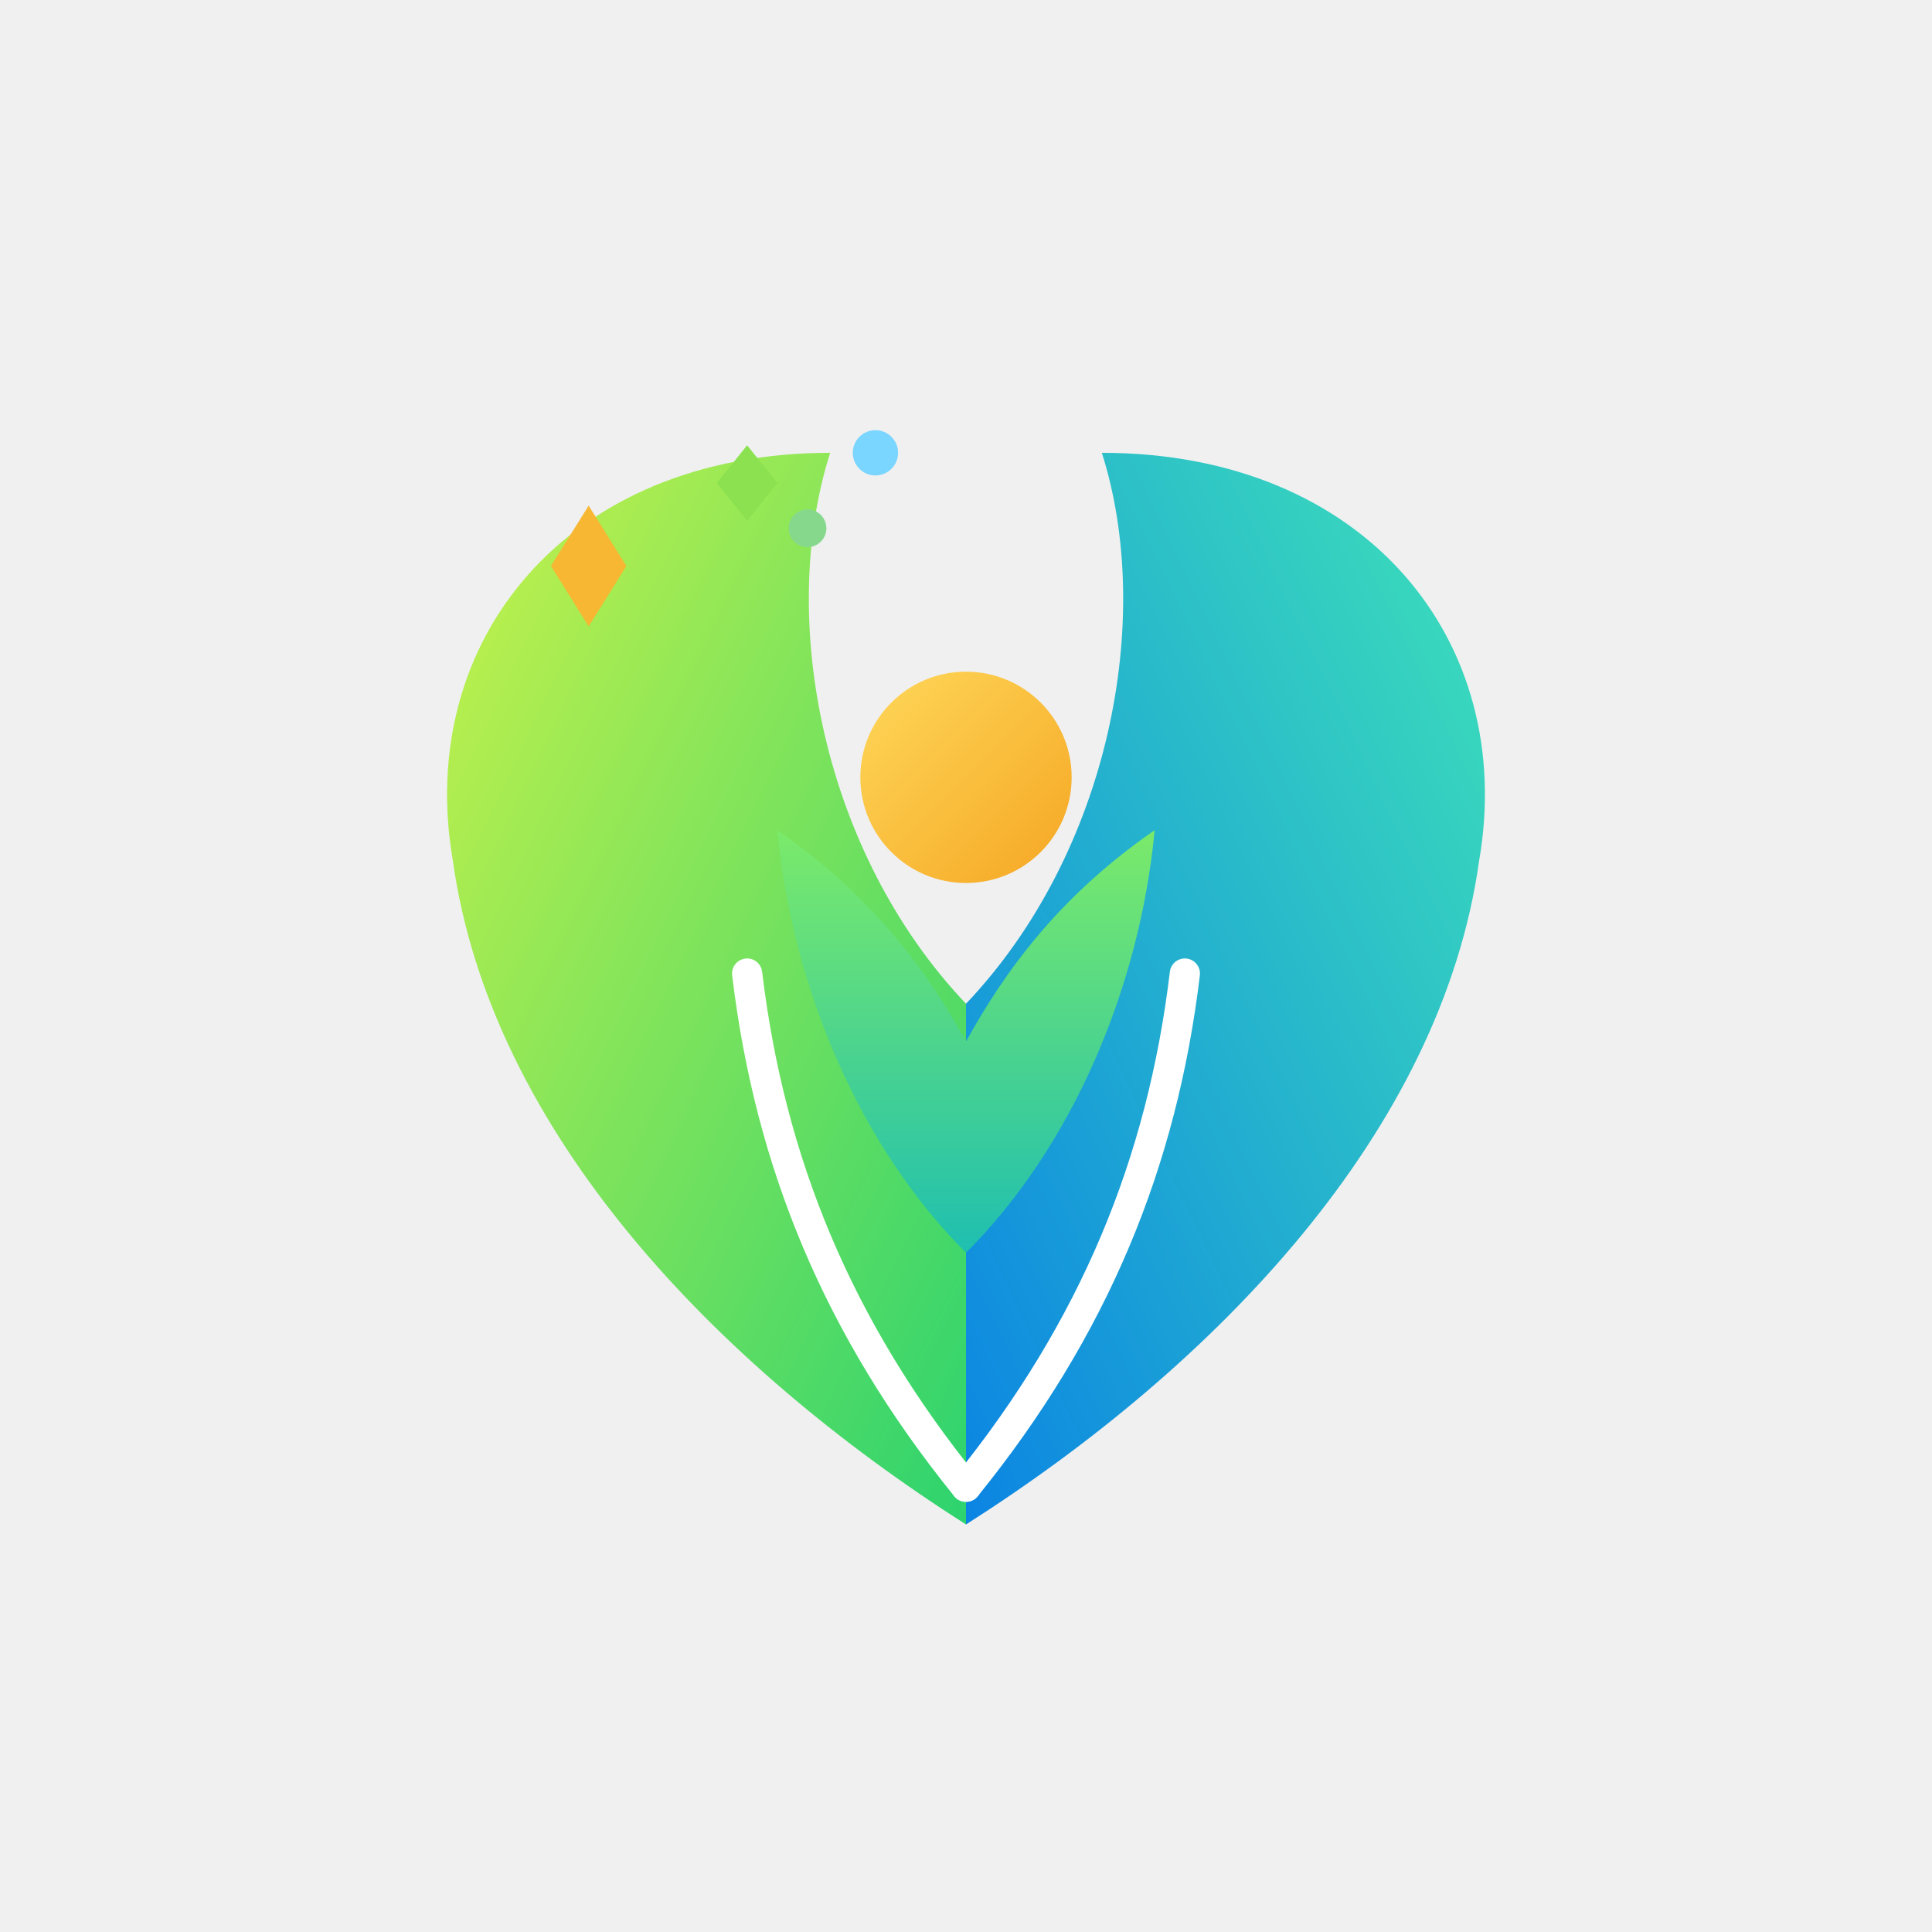
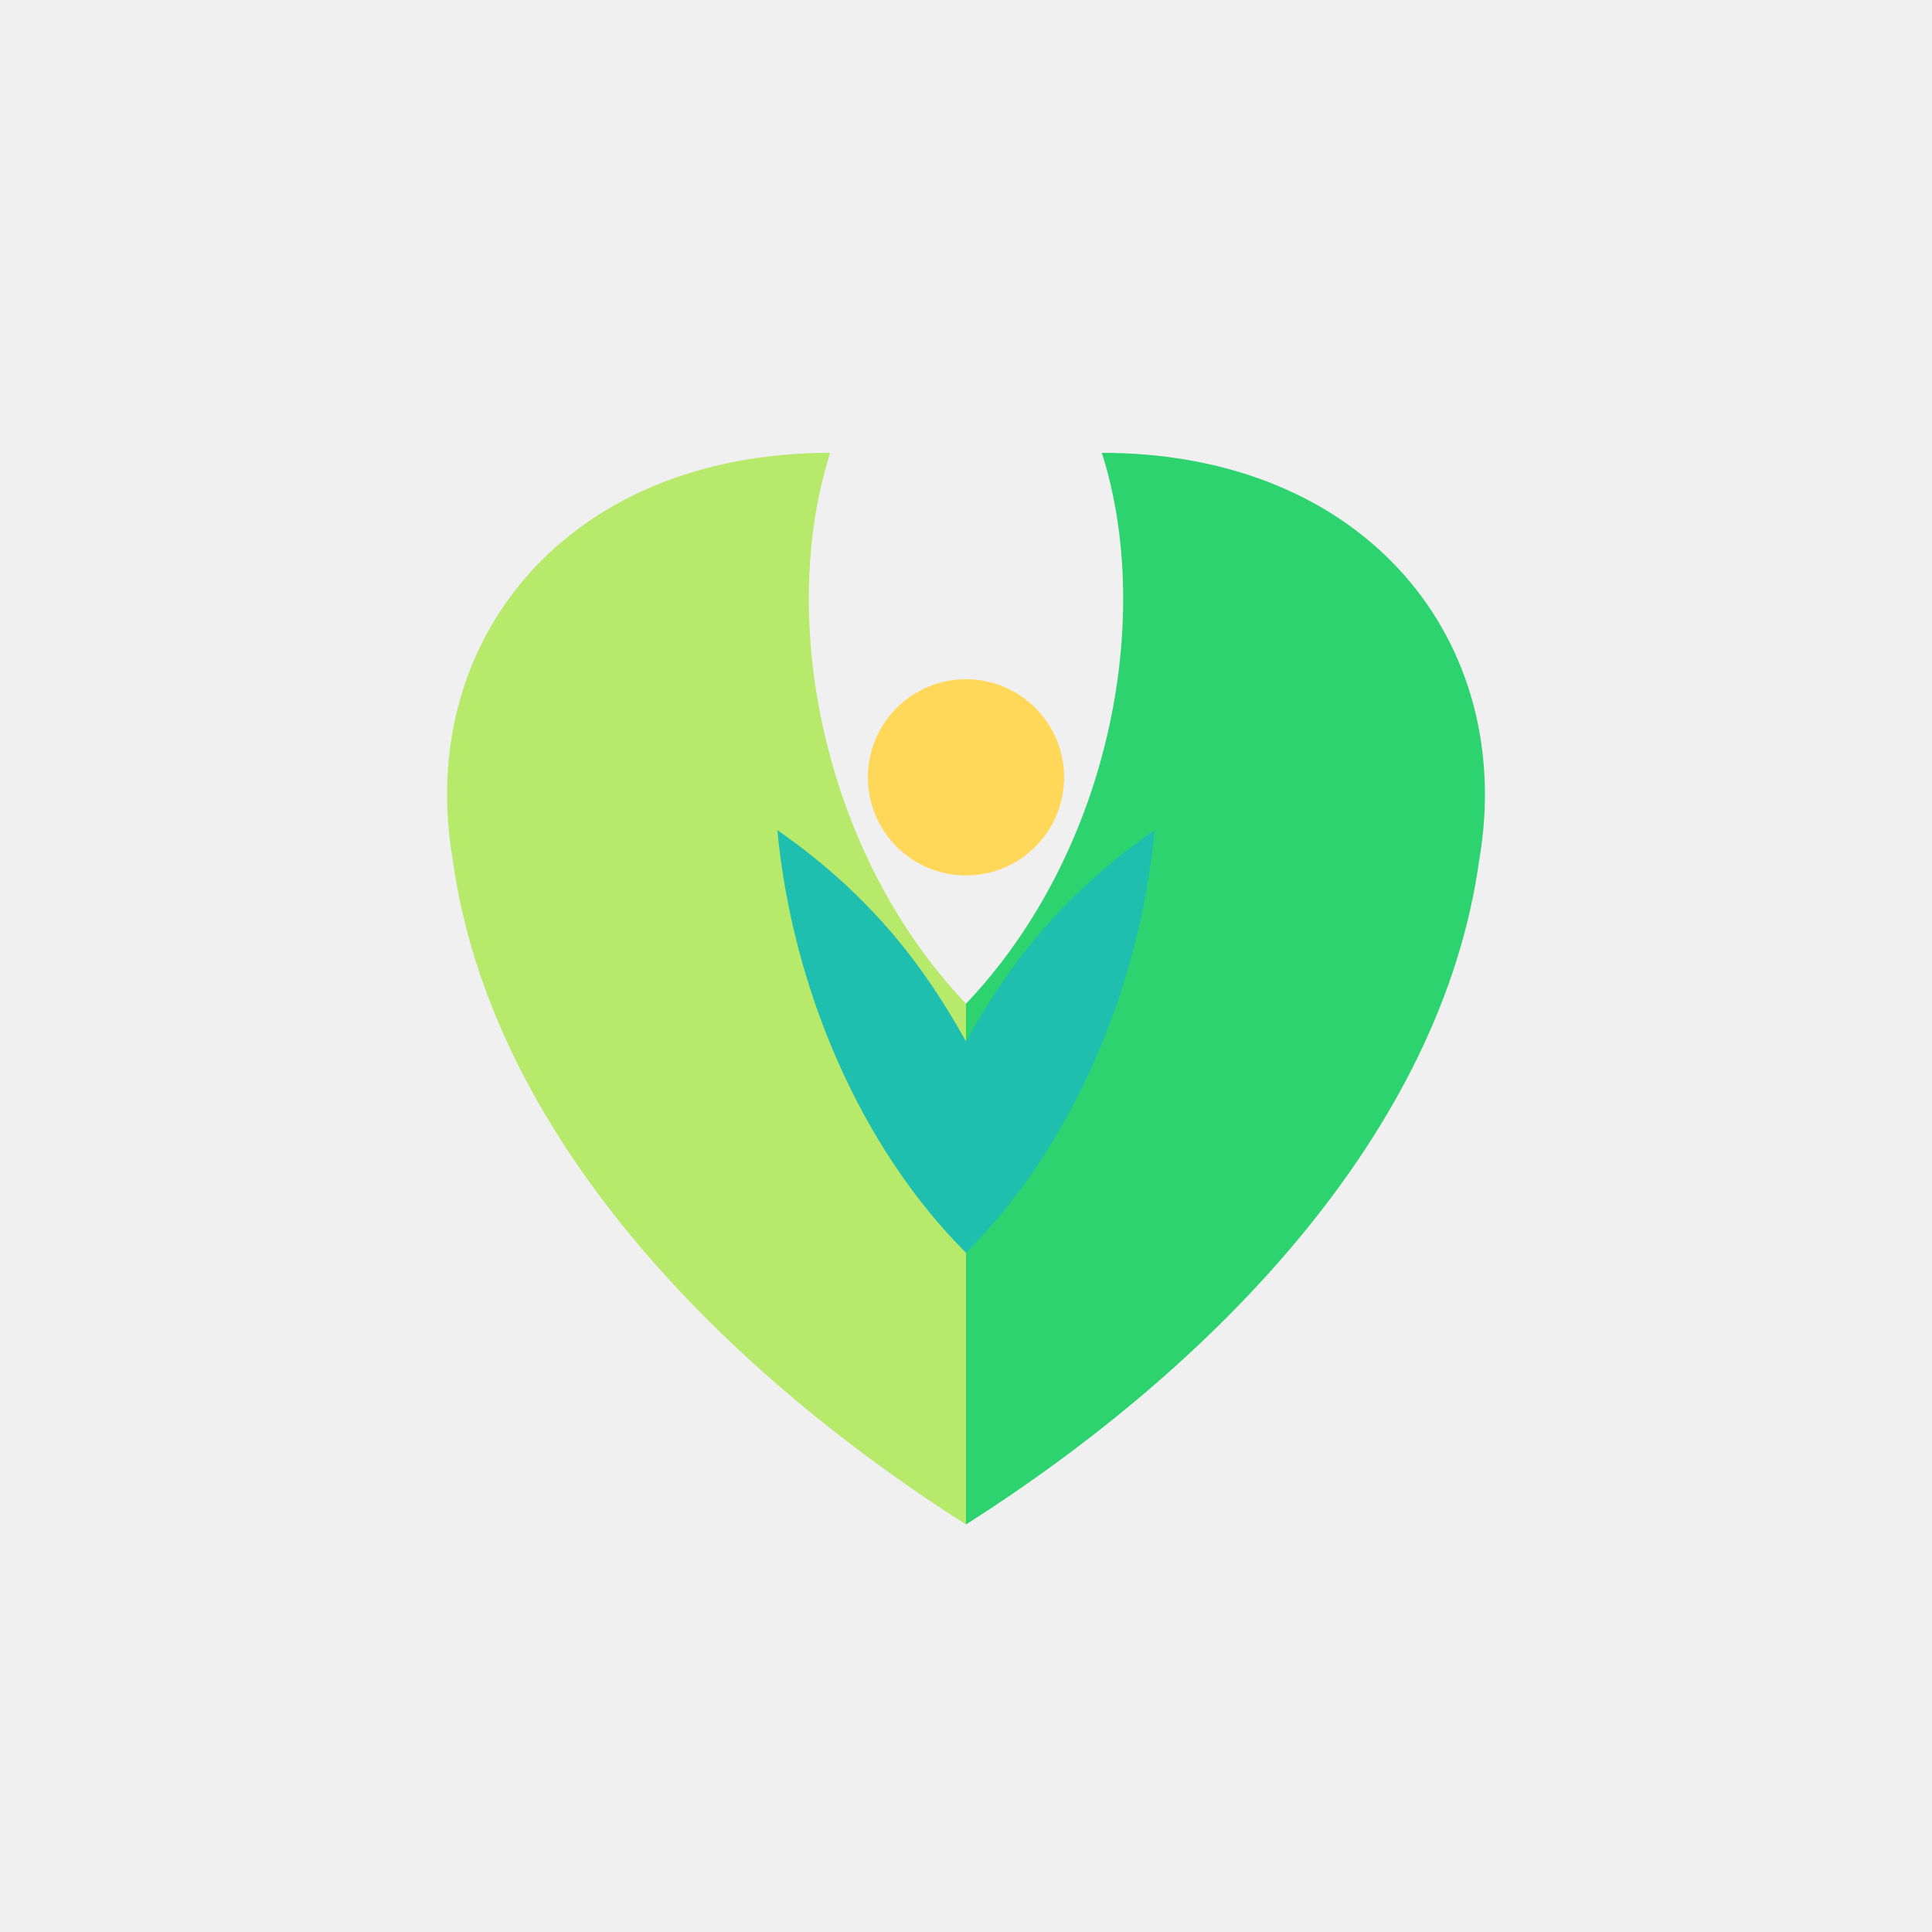
<svg xmlns="http://www.w3.org/2000/svg" viewBox="0 0 512 512">
-   <defs>
-     <linearGradient id="leftLeaf" x1="0" y1="0" x2="1" y2="1">
-       <stop offset="0%" stop-color="#C8F24A" />
-       <stop offset="100%" stop-color="#2DD36F" />
-     </linearGradient>
-     <linearGradient id="rightLeaf" x1="1" y1="0" x2="0" y2="1">
-       <stop offset="0%" stop-color="#3FE2B8" />
-       <stop offset="100%" stop-color="#0B84E3" />
-     </linearGradient>
-     <linearGradient id="centerLeaf" x1="0" y1="0" x2="0" y2="1">
-       <stop offset="0%" stop-color="#7BEA6A" />
-       <stop offset="100%" stop-color="#1FBFB0" />
-     </linearGradient>
-     <linearGradient id="sun" x1="0" y1="0" x2="1" y2="1">
-       <stop offset="0%" stop-color="#FFD85A" />
-       <stop offset="100%" stop-color="#F5A623" />
-     </linearGradient>
-   </defs>
-   <path d="M256 404 C190 362 130 300 120 228 C110 170 150 120 220 120 C206 164 218 226 256 266 Z" fill="url(#leftLeaf)" />
-   <path d="M256 404 C322 362 382 300 392 228 C402 170 362 120 292 120 C306 164 294 226 256 266 Z" fill="url(#rightLeaf)" />
-   <path d="M256 332 C228 304 210 262 206 220 C232 238 246 258 256 276 C266 258 280 238 306 220 C302 262 284 304 256 332 Z" fill="url(#centerLeaf)" />
-   <circle cx="256" cy="206" r="28" fill="url(#sun)" />
-   <path d="M256 394 C222 352 204 308 198 258" fill="none" stroke="#FFFFFF" stroke-width="8" stroke-linecap="round" />
-   <path d="M256 394 C290 352 308 308 314 258" fill="none" stroke="#FFFFFF" stroke-width="8" stroke-linecap="round" />
-   <path d="M146 150 L156 134 L166 150 L156 166 Z" fill="#F7B733" />
-   <path d="M190 128 L198 118 L206 128 L198 138 Z" fill="#8BE14F" />
-   <circle cx="232" cy="120" r="6" fill="#7AD5FF" />
-   <circle cx="214" cy="140" r="5" fill="#86D98C" />
+   <path d="M256 404 C190 362 130 300 120 228 C110 170 150 120 220 120 C206 164 218 226 256 266 Z" fill="#B7E96A" />
+   <path d="M256 404 C322 362 382 300 392 228 C402 170 362 120 292 120 C306 164 294 226 256 266 Z" fill="#2DD36F" />
+   <path d="M256 332 C228 304 210 262 206 220 C232 238 246 258 256 276 C266 258 280 238 306 220 C302 262 284 304 256 332 Z" fill="#1FBFB0" />
+   <circle cx="256" cy="206" r="26" fill="#FFD85A" />
</svg>
